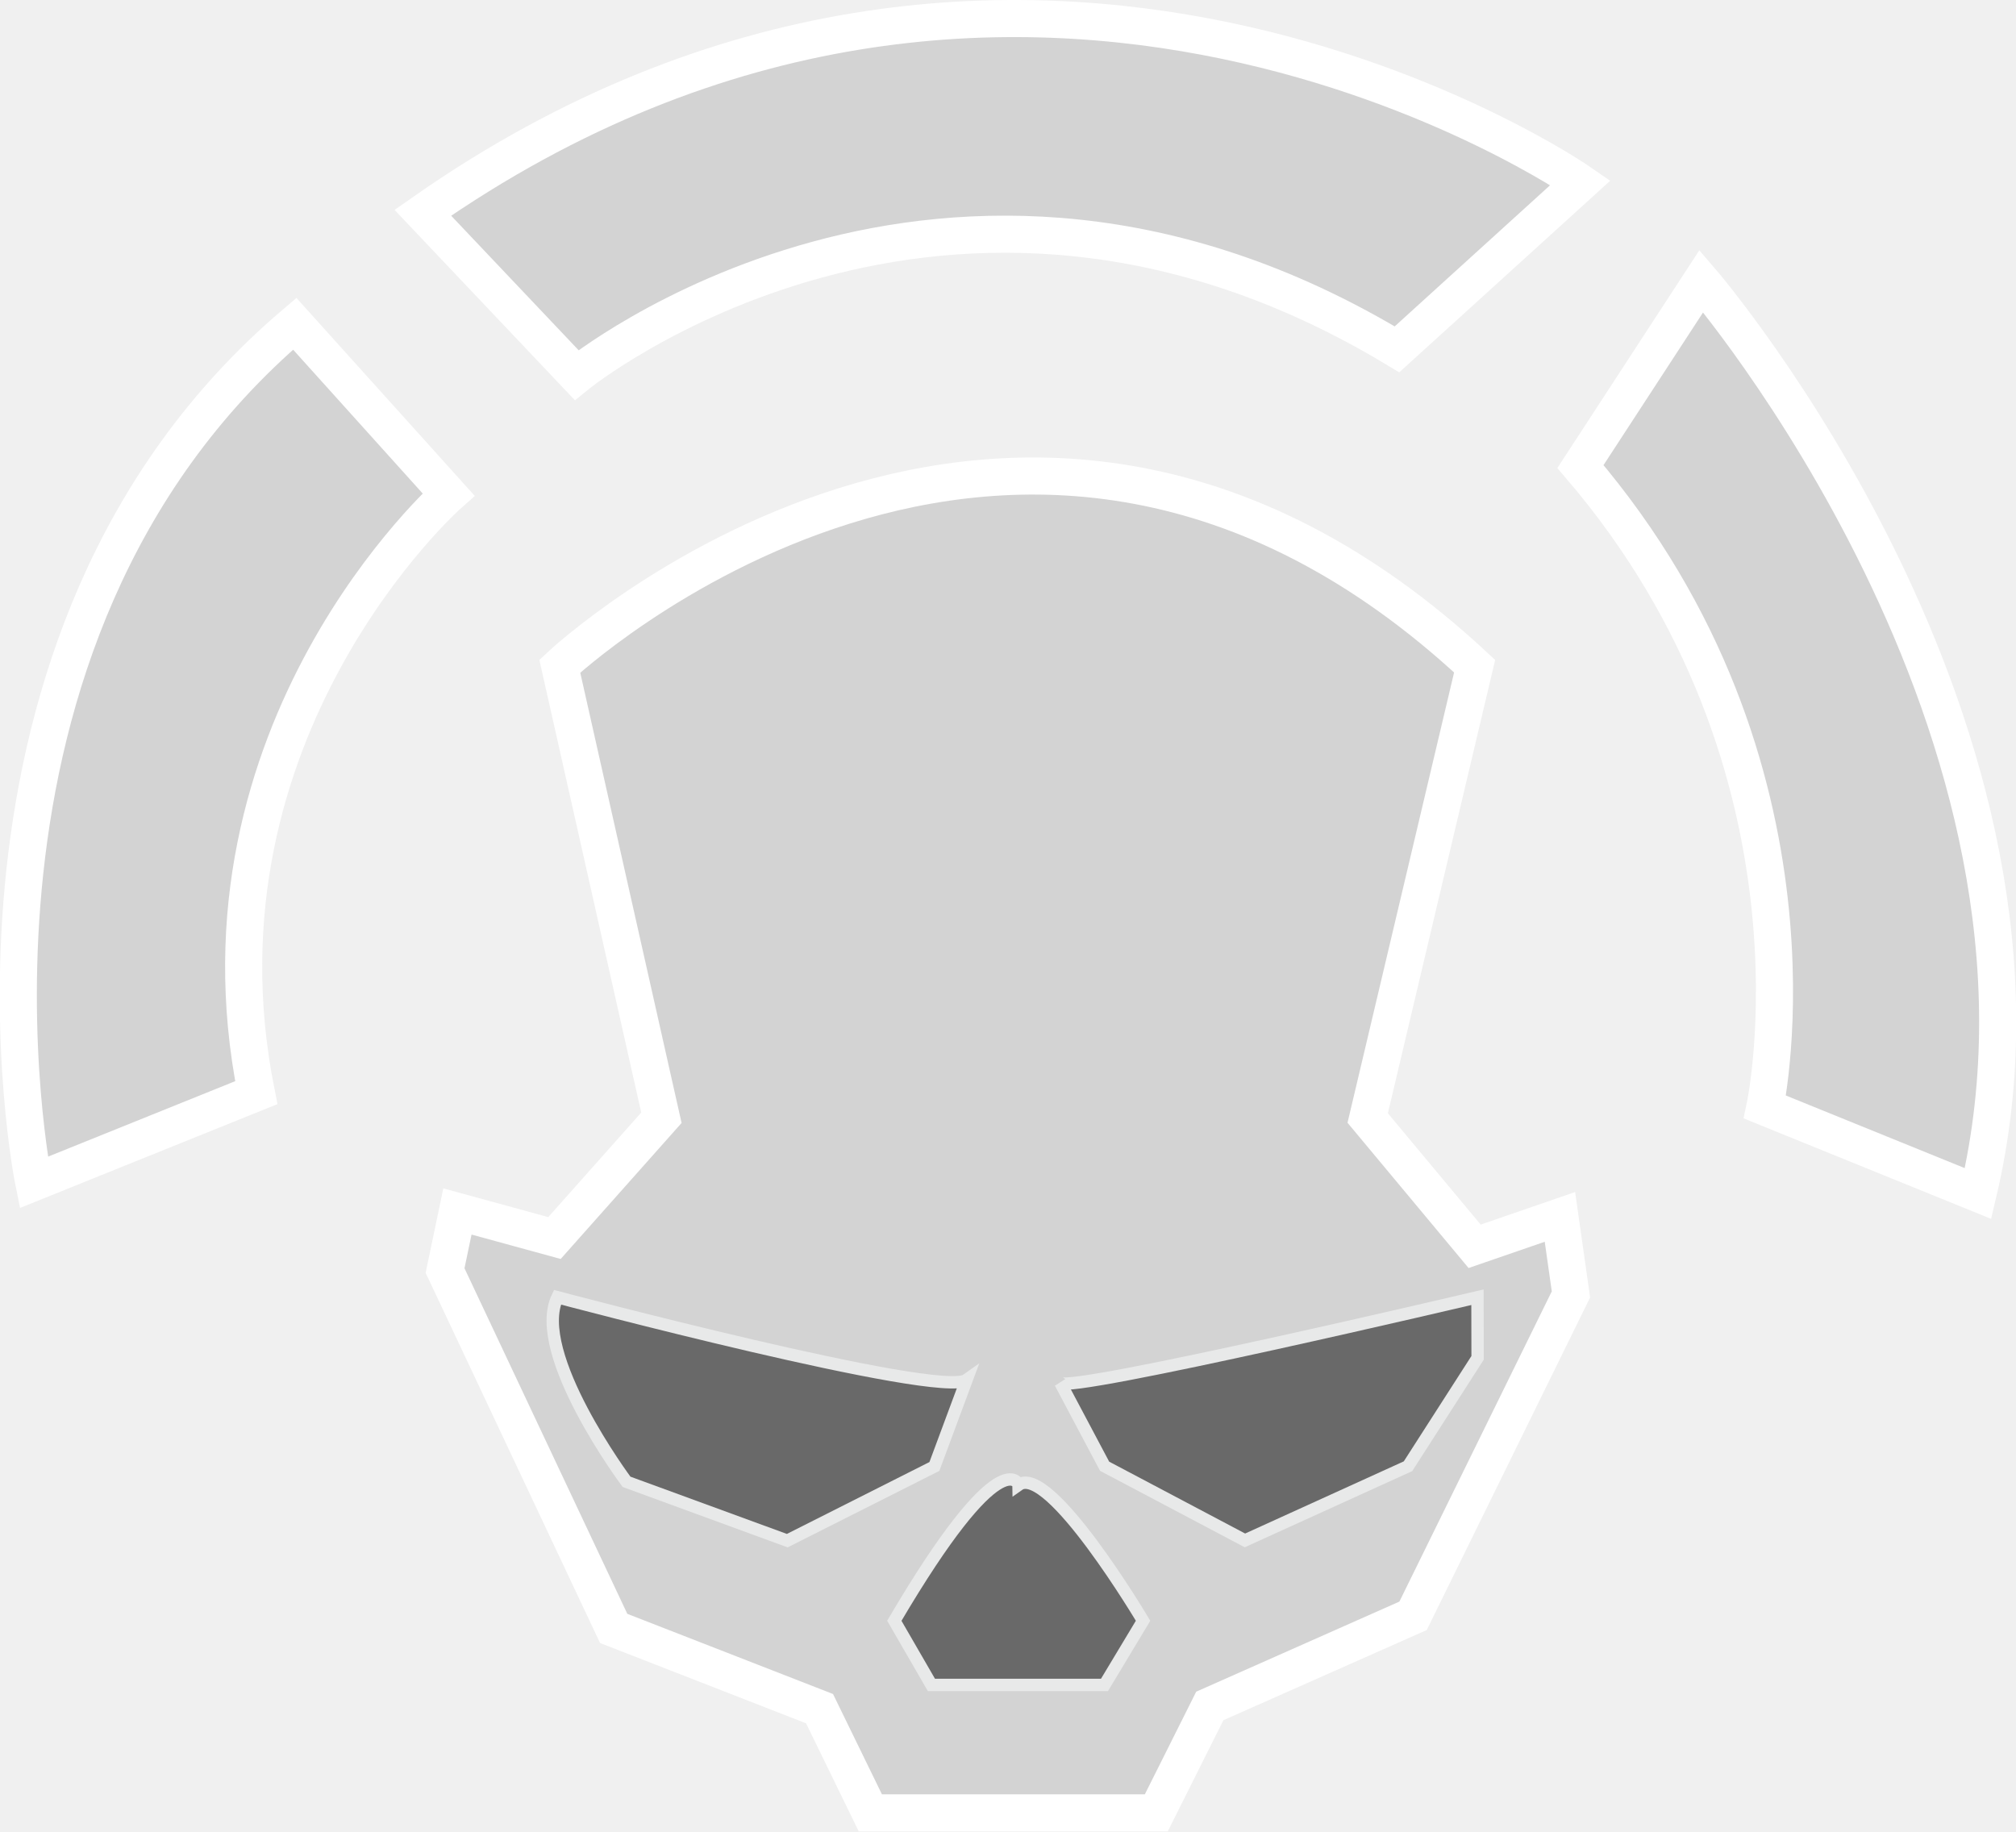
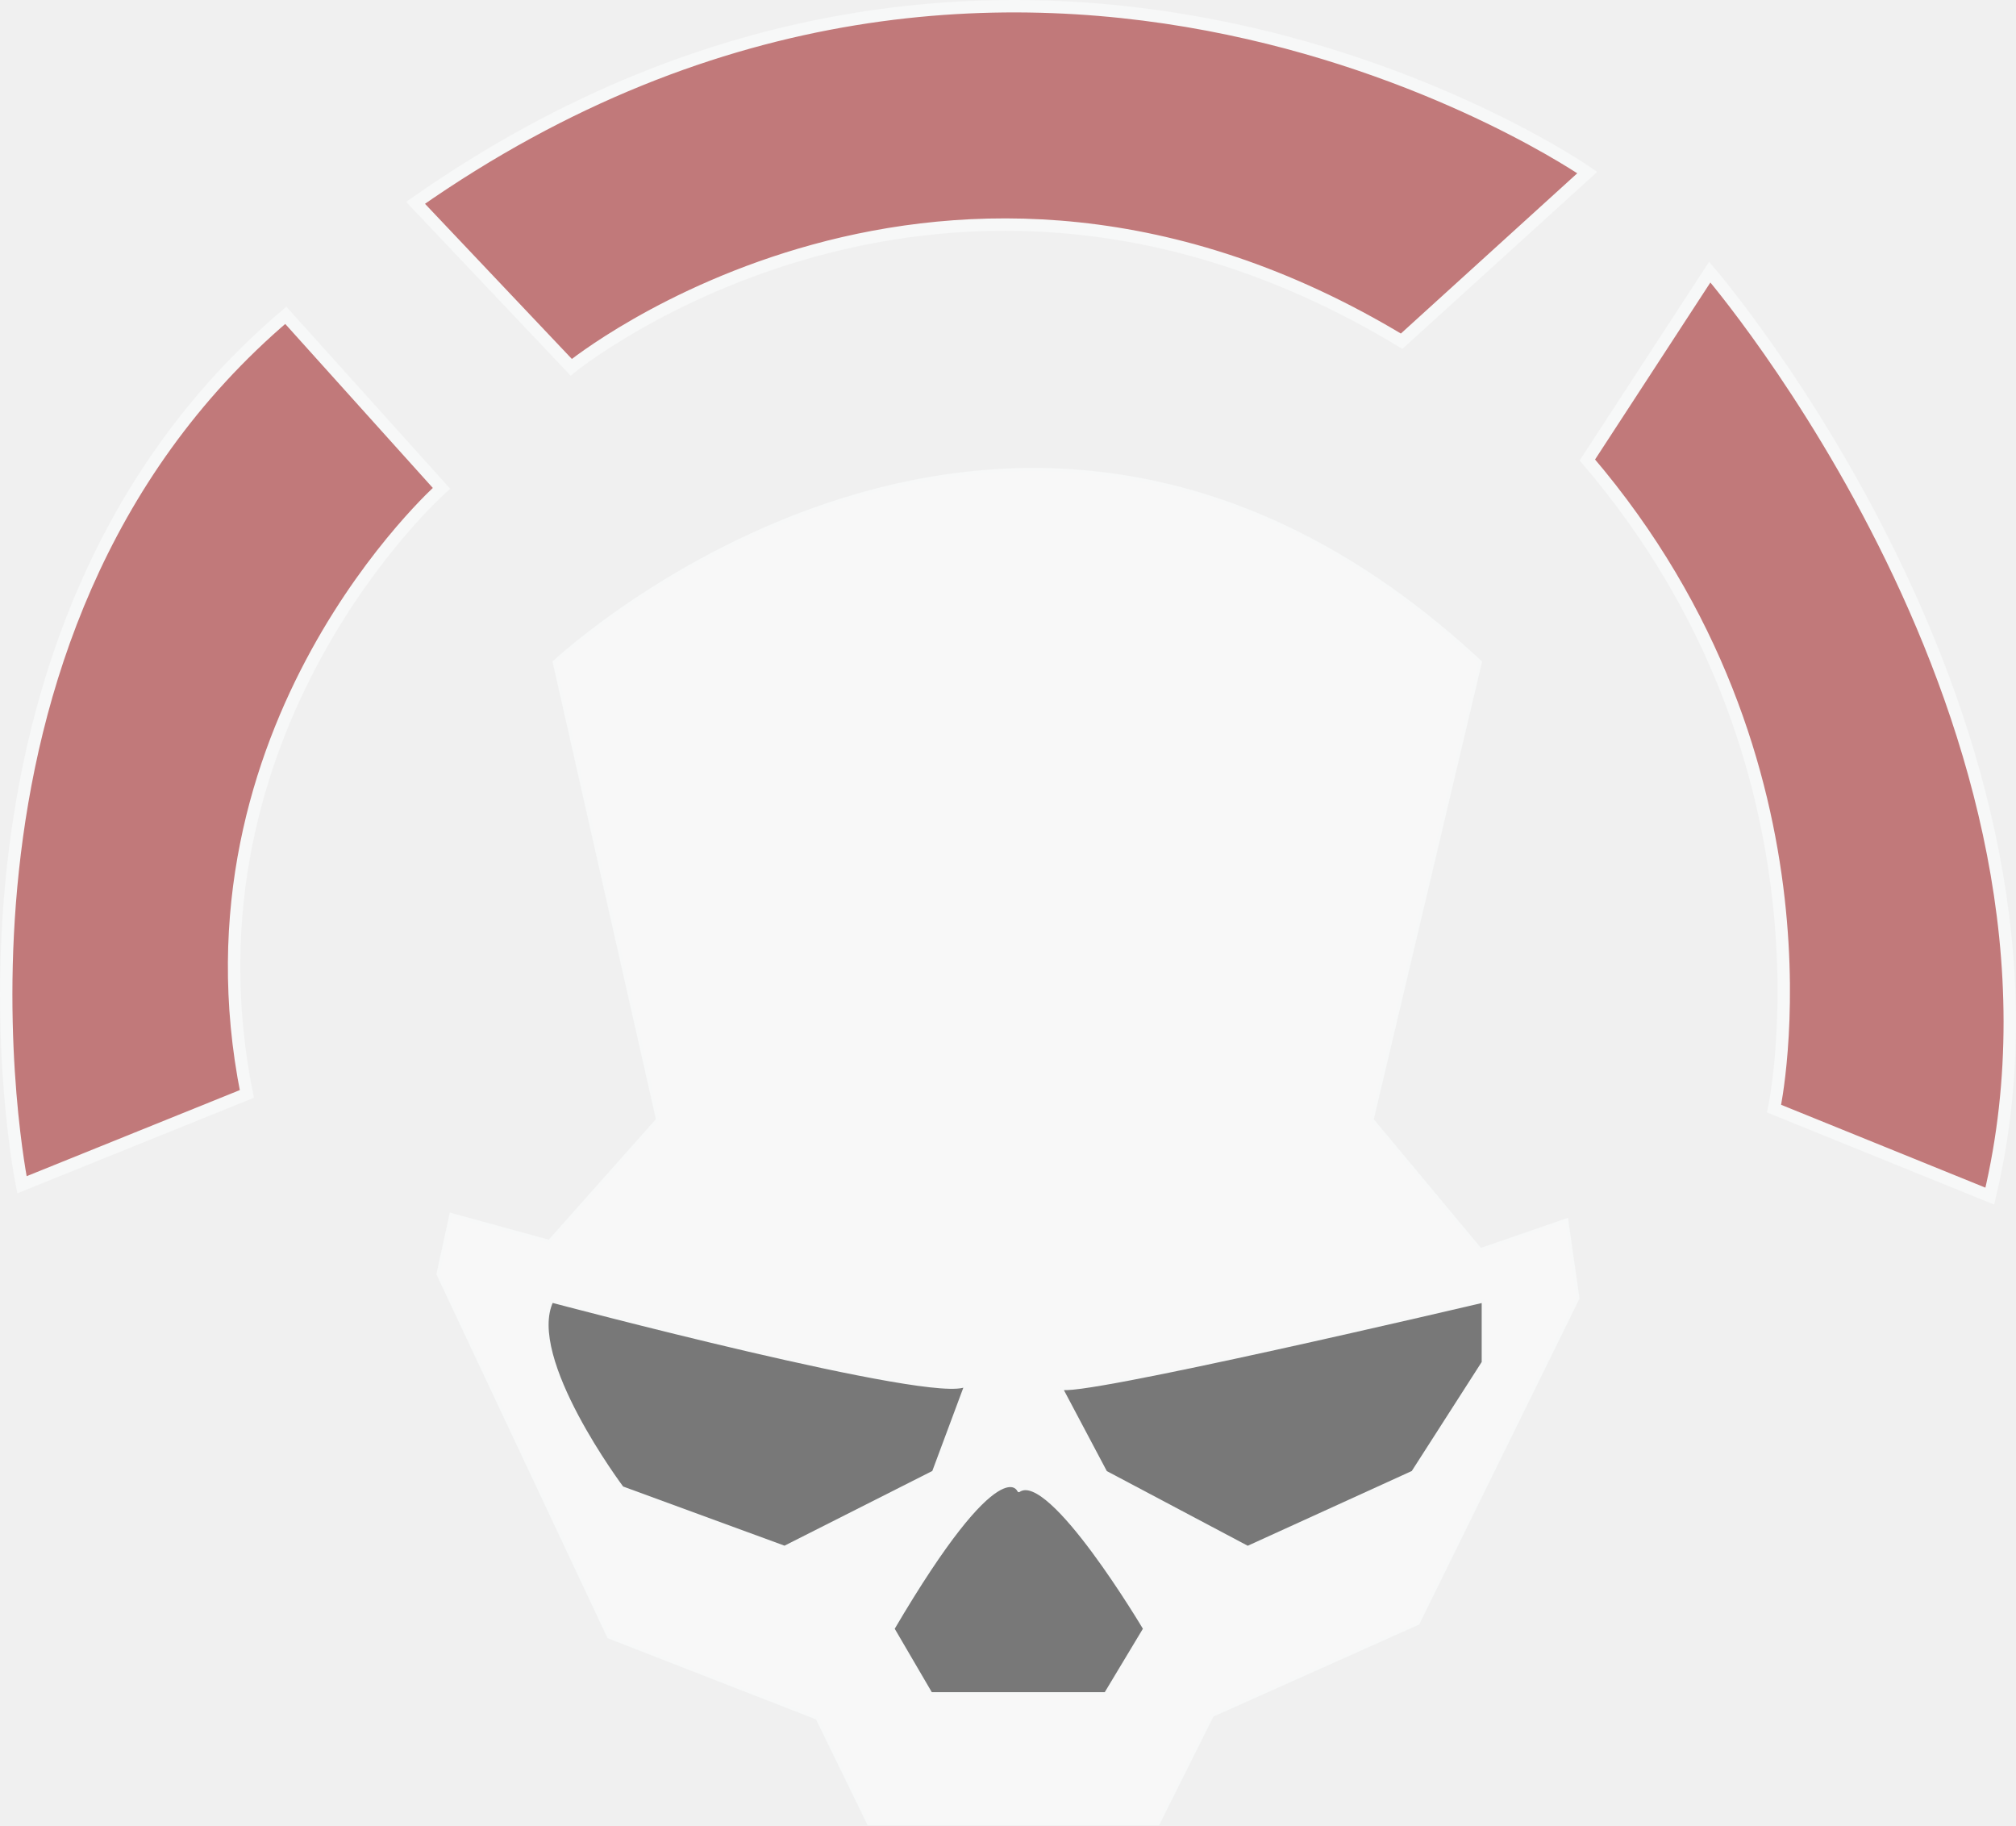
- <svg xmlns="http://www.w3.org/2000/svg" viewBox="0 0 163.07 148.18">
+ <svg xmlns="http://www.w3.org/2000/svg" viewBox="0 0 649.69 588.12">
  <defs>
-     <style>.cls-1{fill:#d3d3d3;stroke:#fff;stroke-width:3px;}.cls-1,.cls-2{stroke-miterlimit:10;}.cls-2{stroke:#fdffff;opacity:0.5;}</style>
+     <style>.cls-1{opacity:0.5;}.cls-2{fill:#fff;}.cls-2,.cls-3,.cls-4{stroke:#fdffff;stroke-miterlimit:10;}.cls-4{fill:#920203;stroke-width:4px;}</style>
  </defs>
  <g id="Ebene_2" data-name="Ebene 2">
-     <g id="Maps_Place_1" data-name="Maps Place #1">
-       <g id="Layer_2" data-name="Layer 2">
+     <g id="Ebene_1-2" data-name="Ebene 1">
+       <g id="Layer_2" data-name="Layer 2" class="cls-1">
        <g id="Layer_1-2" data-name="Layer 1-2">
-           <path class="cls-1" d="M37,98l7.85,2.15,8.65-9.73L45.28,53.89s36.8-34.61,74,0l-8.65,36.55,8.65,10.38,6.9-2.38.89,6.27-12.77,26L97.86,138l-4.33,8.65H70.4l-4.11-8.43-16.65-6.49L36,102.78Z" />
-           <path class="cls-2" d="M45.09,104.94s30.93,8.22,33.09,6.69l-2.6,7-11.9,6-13-4.76S42.93,109.48,45.09,104.94Z" />
-           <path class="cls-2" d="M119.51,104.94s-33.09,7.79-33.74,6.92l3.58,6.75,11.35,6,13.19-6,5.63-8.77Z" />
-           <path class="cls-2" d="M72.34,131.11l3,5.19h14l3.12-5.19s-7.57-12.76-10.06-11C82.4,120.08,81,116.4,72.34,131.11Z" />
-           <path class="cls-1" d="M23.84,26.19,36.28,40S14.85,59,20.73,88.39l-18,7.26S-6.23,51.76,23.84,26.19Z" />
-           <path class="cls-1" d="M160,96.55l-17.24-7s5.91-27.44-14.92-51.81l9.78-15S168.88,59.06,160,96.55Z" />
-           <path class="cls-1" d="M34.2,17.21,46.64,30.34S76.37,6.15,113,28.26l14.84-13.48S82.57-16.66,34.2,17.21Z" />
+           <path class="cls-2" d="M145.32,391.31,177,400l34.9-39.26L178.59,213.32s148.44-139.6,298.51,0L442.2,360.77l34.9,41.88,27.82-9.6,3.59,25.3L457,523.06l-66.31,29.66-17.45,34.9H279.91l-16.58-34-67.18-26.17-55-116.91Z" />
+           <path class="cls-3" d="M177.83,419.23s124.77,33.15,133.49,27l-10.47,28.1-48,24.25L200.5,479.39S169.1,437.55,177.83,419.23Z" />
+           <path class="cls-3" d="M478,419.23s-133.49,31.41-136.11,27.92l14.43,27.22,45.77,24.25,53.22-24.25L478,439Z" />
+           <path class="cls-3" d="M287.76,524.8,300,545.74h56.31L368.9,524.8s-30.54-51.48-40.57-44.5C328.33,480.31,322.66,465.47,287.76,524.8Z" />
+           <path class="cls-4" d="M92.1,101.59l50.18,55.75S55.86,234,79.55,352.48L7.07,381.75S-29.17,204.73,92.1,101.59Z" />
+           <path class="cls-4" d="M641.25,385.41l-69.53-28.2s23.84-110.7-60.17-209L551,87.67S677.17,234.16,641.25,385.41Z" />
+           <path class="cls-4" d="M133.91,65.35l50.18,53S304,20.74,451.7,109.95l59.84-54.36S329-71.25,133.91,65.35Z" />
        </g>
      </g>
    </g>
  </g>
</svg>
